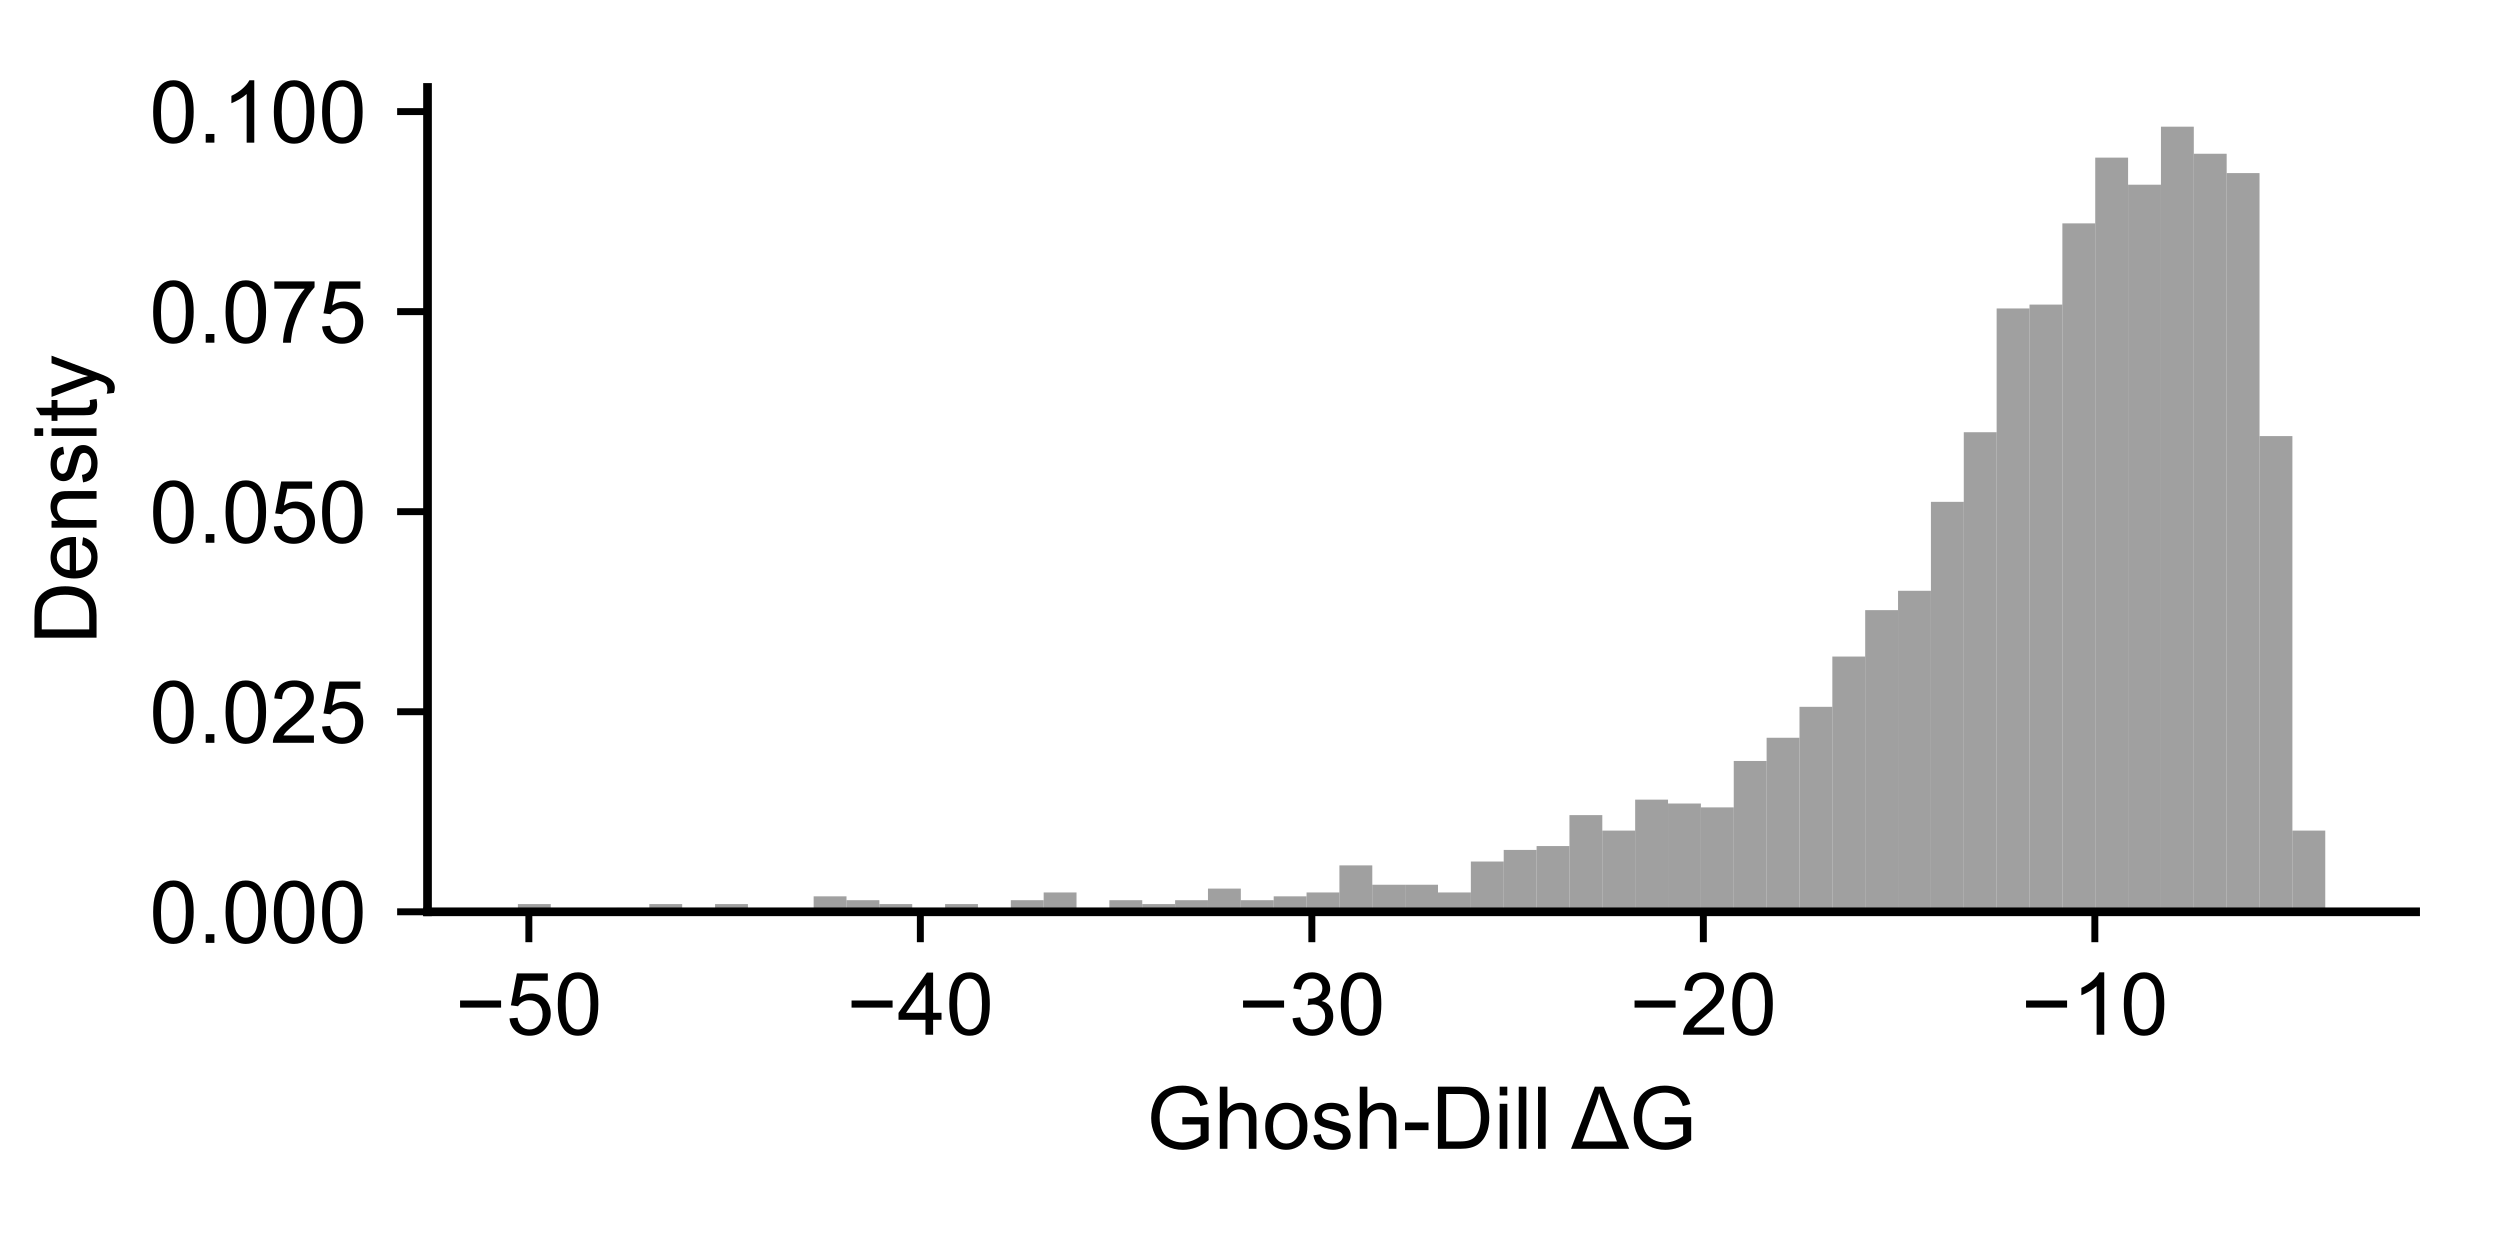
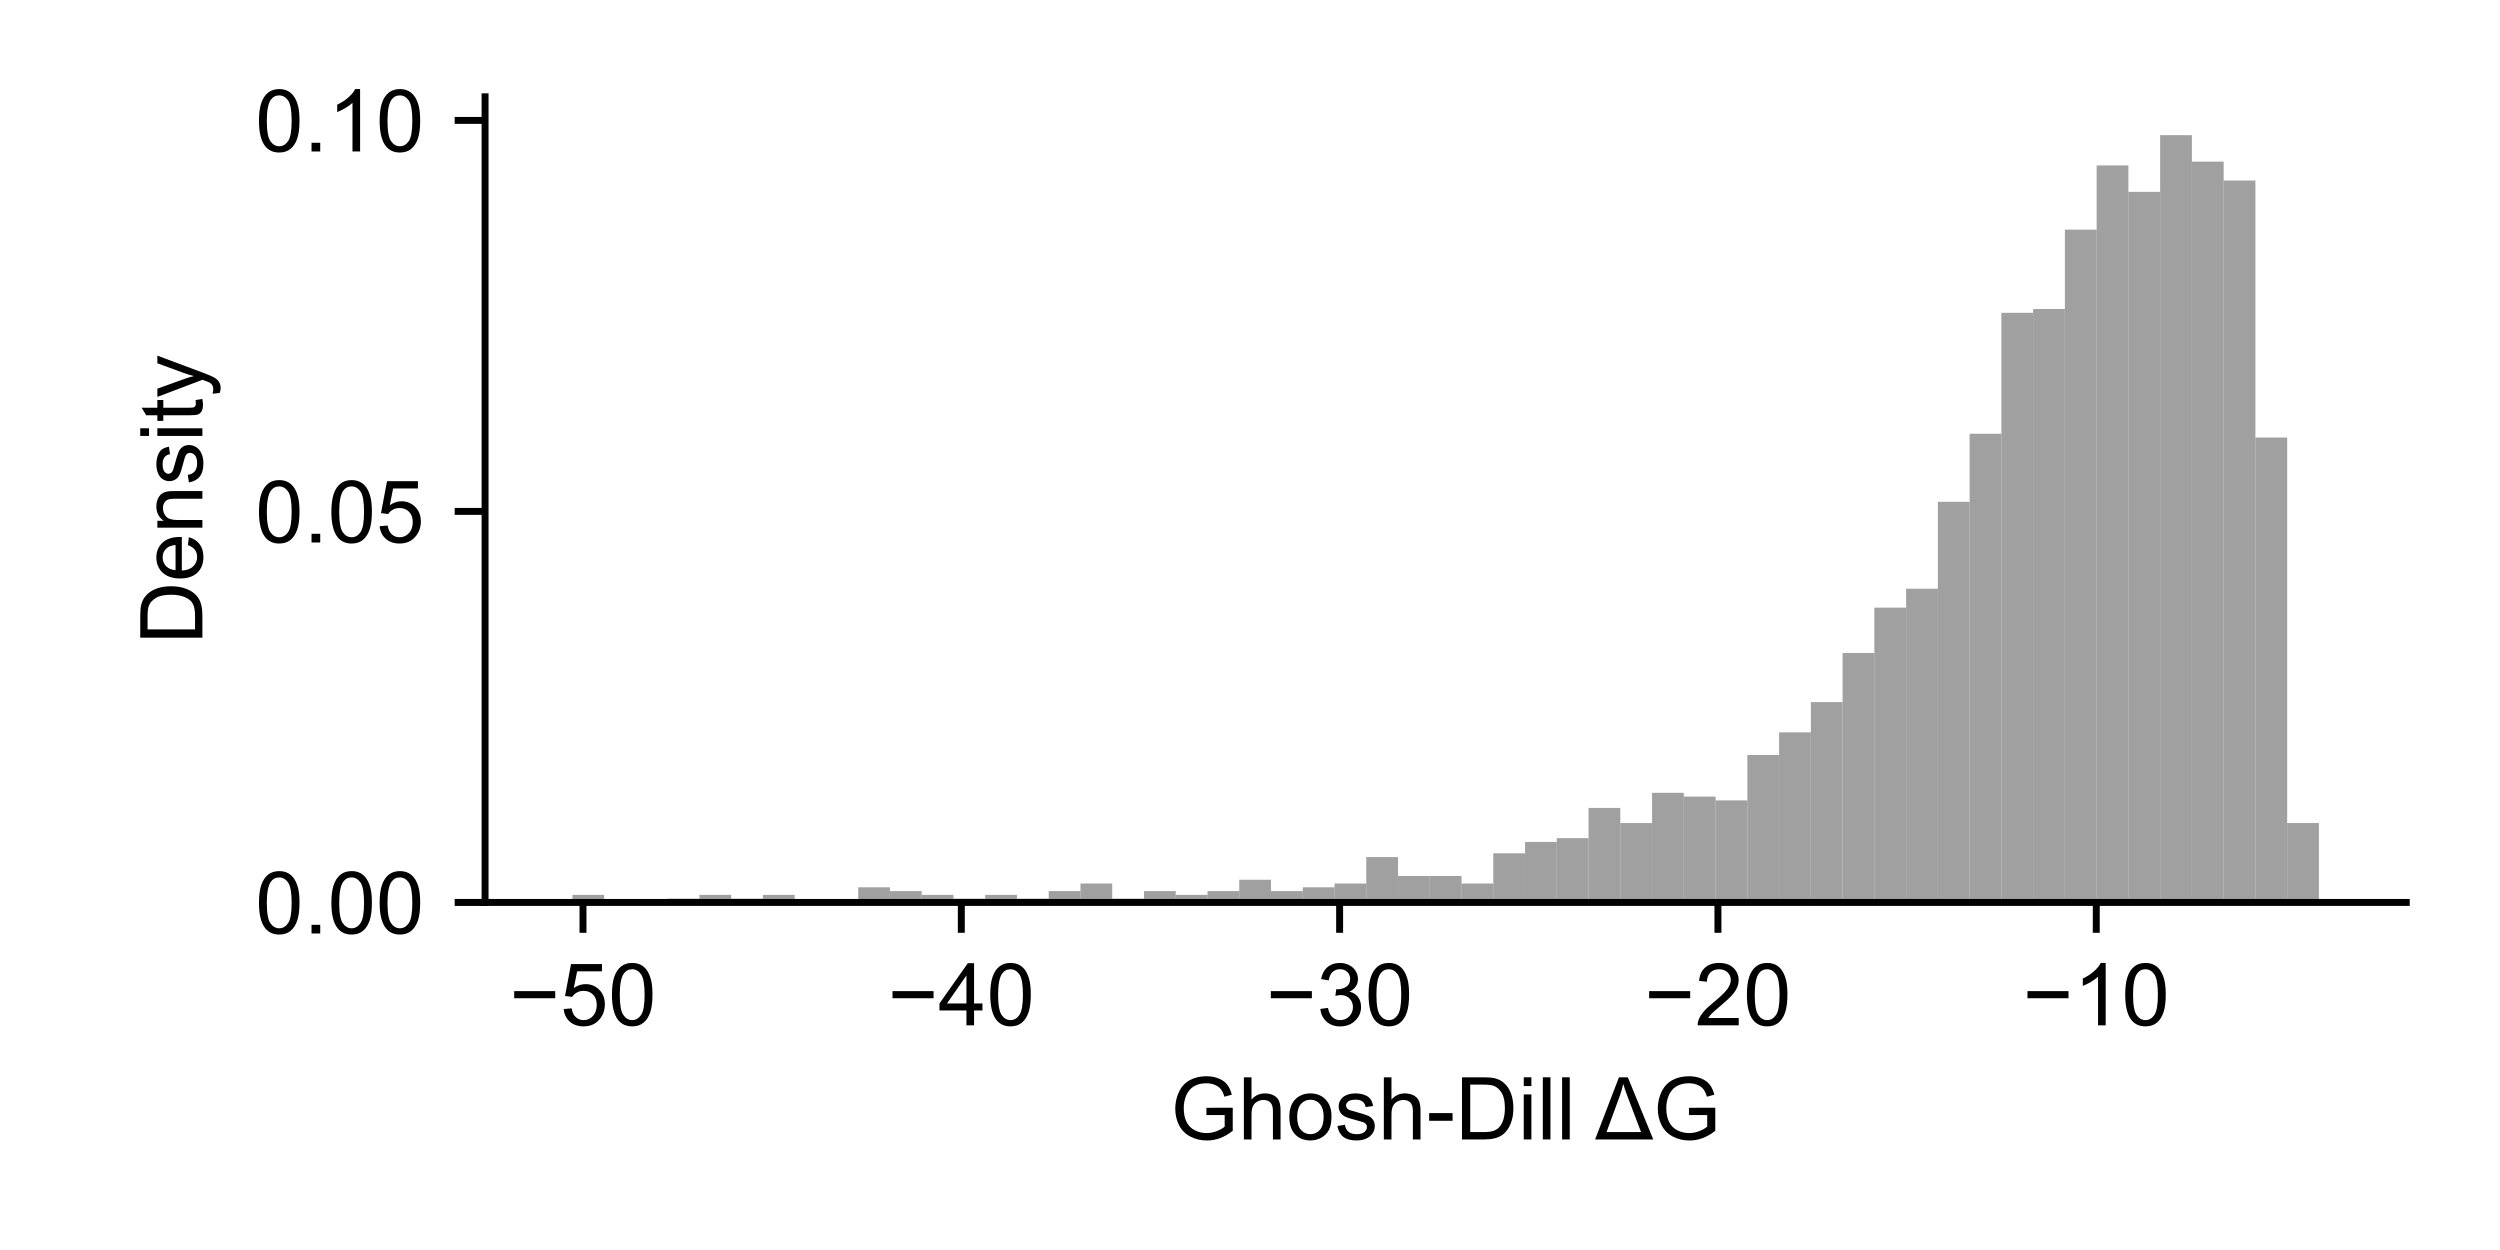
<svg xmlns="http://www.w3.org/2000/svg" xmlns:xlink="http://www.w3.org/1999/xlink" width="288pt" height="144pt" viewBox="0 0 288 144" version="1.1">
  <defs>
    <style type="text/css">*{stroke-linejoin: round; stroke-linecap: butt}</style>
  </defs>
  <g id="figure_1">
    <g id="patch_1">
      <path d="M 0 144  L 288 144  L 288 0  L 0 0  z " style="fill: #ffffff" />
    </g>
    <g id="axes_1">
      <g id="patch_2">
-         <path d="M 49.25 105.04  L 278.28 105.04  L 278.28 10.072  L 49.25 10.072  z " style="fill: #ffffff" />
+         <path d="M 55.88 103.96  L 277.2 103.96  L 277.2 11.152  L 55.88 11.152  z " style="fill: #ffffff" />
      </g>
      <g id="patch_3">
-         <path d="M 59.66 105.04  L 63.446 105.04  L 63.446 104.149  L 59.66 104.149  z " clip-path="url(#p18a1cb6d3b)" style="fill: #888888; opacity: 0.8" />
+         <path d="M 65.94 103.96  L 69.598 103.96  L 69.598 103.089  L 65.94 103.089  z " clip-path="url(#p426ba1082b)" style="fill: #888888; opacity: 0.8" />
      </g>
      <g id="patch_4">
-         <path d="M 63.446 105.04  L 67.232 105.04  L 67.232 105.04  L 63.446 105.04  z " clip-path="url(#p18a1cb6d3b)" style="fill: #888888; opacity: 0.8" />
+         <path d="M 69.598 103.96  L 73.256 103.96  L 73.256 103.96  L 69.598 103.96  z " clip-path="url(#p426ba1082b)" style="fill: #888888; opacity: 0.8" />
      </g>
      <g id="patch_5">
-         <path d="M 67.232 105.04  L 71.017 105.04  L 71.017 105.04  L 67.232 105.04  z " clip-path="url(#p18a1cb6d3b)" style="fill: #888888; opacity: 0.8" />
+         <path d="M 73.256 103.96  L 76.915 103.96  L 76.915 103.96  L 73.256 103.96  z " clip-path="url(#p426ba1082b)" style="fill: #888888; opacity: 0.8" />
      </g>
      <g id="patch_6">
-         <path d="M 71.017 105.04  L 74.803 105.04  L 74.803 104.594  L 71.017 104.594  z " clip-path="url(#p18a1cb6d3b)" style="fill: #888888; opacity: 0.8" />
+         <path d="M 76.915 103.96  L 80.573 103.96  L 80.573 103.525  L 76.915 103.525  z " clip-path="url(#p426ba1082b)" style="fill: #888888; opacity: 0.8" />
      </g>
      <g id="patch_7">
-         <path d="M 74.803 105.04  L 78.589 105.04  L 78.589 104.149  L 74.803 104.149  z " clip-path="url(#p18a1cb6d3b)" style="fill: #888888; opacity: 0.8" />
+         <path d="M 80.573 103.96  L 84.231 103.96  L 84.231 103.089  L 80.573 103.089  z " clip-path="url(#p426ba1082b)" style="fill: #888888; opacity: 0.8" />
      </g>
      <g id="patch_8">
-         <path d="M 78.589 105.04  L 82.374 105.04  L 82.374 104.594  L 78.589 104.594  z " clip-path="url(#p18a1cb6d3b)" style="fill: #888888; opacity: 0.8" />
+         <path d="M 84.231 103.96  L 87.889 103.96  L 87.889 103.525  L 84.231 103.525  z " clip-path="url(#p426ba1082b)" style="fill: #888888; opacity: 0.8" />
      </g>
      <g id="patch_9">
-         <path d="M 82.374 105.04  L 86.16 105.04  L 86.16 104.149  L 82.374 104.149  z " clip-path="url(#p18a1cb6d3b)" style="fill: #888888; opacity: 0.8" />
+         <path d="M 87.889 103.96  L 91.547 103.96  L 91.547 103.089  L 87.889 103.089  z " clip-path="url(#p426ba1082b)" style="fill: #888888; opacity: 0.8" />
      </g>
      <g id="patch_10">
-         <path d="M 86.16 105.04  L 89.945 105.04  L 89.945 105.04  L 86.16 105.04  z " clip-path="url(#p18a1cb6d3b)" style="fill: #888888; opacity: 0.8" />
+         <path d="M 91.547 103.96  L 95.205 103.96  L 95.205 103.96  L 91.547 103.96  z " clip-path="url(#p426ba1082b)" style="fill: #888888; opacity: 0.8" />
      </g>
      <g id="patch_11">
-         <path d="M 89.945 105.04  L 93.731 105.04  L 93.731 105.04  L 89.945 105.04  z " clip-path="url(#p18a1cb6d3b)" style="fill: #888888; opacity: 0.8" />
+         <path d="M 95.205 103.96  L 98.864 103.96  L 98.864 103.96  L 95.205 103.96  z " clip-path="url(#p426ba1082b)" style="fill: #888888; opacity: 0.8" />
      </g>
      <g id="patch_12">
-         <path d="M 93.731 105.04  L 97.517 105.04  L 97.517 103.258  L 93.731 103.258  z " clip-path="url(#p18a1cb6d3b)" style="fill: #888888; opacity: 0.8" />
+         <path d="M 98.864 103.96  L 102.522 103.96  L 102.522 102.218  L 98.864 102.218  z " clip-path="url(#p426ba1082b)" style="fill: #888888; opacity: 0.8" />
      </g>
      <g id="patch_13">
-         <path d="M 97.517 105.04  L 101.302 105.04  L 101.302 103.703  L 97.517 103.703  z " clip-path="url(#p18a1cb6d3b)" style="fill: #888888; opacity: 0.8" />
+         <path d="M 102.522 103.96  L 106.18 103.96  L 106.18 102.654  L 102.522 102.654  z " clip-path="url(#p426ba1082b)" style="fill: #888888; opacity: 0.8" />
      </g>
      <g id="patch_14">
-         <path d="M 101.302 105.04  L 105.088 105.04  L 105.088 104.149  L 101.302 104.149  z " clip-path="url(#p18a1cb6d3b)" style="fill: #888888; opacity: 0.8" />
+         <path d="M 106.18 103.96  L 109.838 103.96  L 109.838 103.089  L 106.18 103.089  z " clip-path="url(#p426ba1082b)" style="fill: #888888; opacity: 0.8" />
      </g>
      <g id="patch_15">
-         <path d="M 105.088 105.04  L 108.874 105.04  L 108.874 104.594  L 105.088 104.594  z " clip-path="url(#p18a1cb6d3b)" style="fill: #888888; opacity: 0.8" />
+         <path d="M 109.838 103.96  L 113.496 103.96  L 113.496 103.525  L 109.838 103.525  z " clip-path="url(#p426ba1082b)" style="fill: #888888; opacity: 0.8" />
      </g>
      <g id="patch_16">
-         <path d="M 108.874 105.04  L 112.659 105.04  L 112.659 104.149  L 108.874 104.149  z " clip-path="url(#p18a1cb6d3b)" style="fill: #888888; opacity: 0.8" />
+         <path d="M 113.496 103.96  L 117.155 103.96  L 117.155 103.089  L 113.496 103.089  z " clip-path="url(#p426ba1082b)" style="fill: #888888; opacity: 0.8" />
      </g>
      <g id="patch_17">
-         <path d="M 112.659 105.04  L 116.445 105.04  L 116.445 104.594  L 112.659 104.594  z " clip-path="url(#p18a1cb6d3b)" style="fill: #888888; opacity: 0.8" />
+         <path d="M 117.155 103.96  L 120.813 103.96  L 120.813 103.525  L 117.155 103.525  z " clip-path="url(#p426ba1082b)" style="fill: #888888; opacity: 0.8" />
      </g>
      <g id="patch_18">
-         <path d="M 116.445 105.04  L 120.23 105.04  L 120.23 103.703  L 116.445 103.703  z " clip-path="url(#p18a1cb6d3b)" style="fill: #888888; opacity: 0.8" />
+         <path d="M 120.813 103.96  L 124.471 103.96  L 124.471 102.654  L 120.813 102.654  z " clip-path="url(#p426ba1082b)" style="fill: #888888; opacity: 0.8" />
      </g>
      <g id="patch_19">
-         <path d="M 120.23 105.04  L 124.016 105.04  L 124.016 102.812  L 120.23 102.812  z " clip-path="url(#p18a1cb6d3b)" style="fill: #888888; opacity: 0.8" />
+         <path d="M 124.471 103.96  L 128.129 103.96  L 128.129 101.783  L 124.471 101.783  z " clip-path="url(#p426ba1082b)" style="fill: #888888; opacity: 0.8" />
      </g>
      <g id="patch_20">
-         <path d="M 124.016 105.04  L 127.802 105.04  L 127.802 104.594  L 124.016 104.594  z " clip-path="url(#p18a1cb6d3b)" style="fill: #888888; opacity: 0.8" />
+         <path d="M 128.129 103.96  L 131.787 103.96  L 131.787 103.525  L 128.129 103.525  z " clip-path="url(#p426ba1082b)" style="fill: #888888; opacity: 0.8" />
      </g>
      <g id="patch_21">
-         <path d="M 127.802 105.04  L 131.587 105.04  L 131.587 103.703  L 127.802 103.703  z " clip-path="url(#p18a1cb6d3b)" style="fill: #888888; opacity: 0.8" />
+         <path d="M 131.787 103.96  L 135.445 103.96  L 135.445 102.654  L 131.787 102.654  z " clip-path="url(#p426ba1082b)" style="fill: #888888; opacity: 0.8" />
      </g>
      <g id="patch_22">
-         <path d="M 131.587 105.04  L 135.373 105.04  L 135.373 104.149  L 131.587 104.149  z " clip-path="url(#p18a1cb6d3b)" style="fill: #888888; opacity: 0.8" />
+         <path d="M 135.445 103.96  L 139.104 103.96  L 139.104 103.089  L 135.445 103.089  z " clip-path="url(#p426ba1082b)" style="fill: #888888; opacity: 0.8" />
      </g>
      <g id="patch_23">
-         <path d="M 135.373 105.04  L 139.158 105.04  L 139.158 103.703  L 135.373 103.703  z " clip-path="url(#p18a1cb6d3b)" style="fill: #888888; opacity: 0.8" />
+         <path d="M 139.104 103.96  L 142.762 103.96  L 142.762 102.654  L 139.104 102.654  z " clip-path="url(#p426ba1082b)" style="fill: #888888; opacity: 0.8" />
      </g>
      <g id="patch_24">
-         <path d="M 139.158 105.04  L 142.944 105.04  L 142.944 102.367  L 139.158 102.367  z " clip-path="url(#p18a1cb6d3b)" style="fill: #888888; opacity: 0.8" />
+         <path d="M 142.762 103.96  L 146.42 103.96  L 146.42 101.348  L 142.762 101.348  z " clip-path="url(#p426ba1082b)" style="fill: #888888; opacity: 0.8" />
      </g>
      <g id="patch_25">
-         <path d="M 142.944 105.04  L 146.73 105.04  L 146.73 103.703  L 142.944 103.703  z " clip-path="url(#p18a1cb6d3b)" style="fill: #888888; opacity: 0.8" />
+         <path d="M 146.42 103.96  L 150.078 103.96  L 150.078 102.654  L 146.42 102.654  z " clip-path="url(#p426ba1082b)" style="fill: #888888; opacity: 0.8" />
      </g>
      <g id="patch_26">
-         <path d="M 146.73 105.04  L 150.515 105.04  L 150.515 103.258  L 146.73 103.258  z " clip-path="url(#p18a1cb6d3b)" style="fill: #888888; opacity: 0.8" />
+         <path d="M 150.078 103.96  L 153.736 103.96  L 153.736 102.218  L 150.078 102.218  z " clip-path="url(#p426ba1082b)" style="fill: #888888; opacity: 0.8" />
      </g>
      <g id="patch_27">
-         <path d="M 150.515 105.04  L 154.301 105.04  L 154.301 102.812  L 150.515 102.812  z " clip-path="url(#p18a1cb6d3b)" style="fill: #888888; opacity: 0.8" />
+         <path d="M 153.736 103.96  L 157.395 103.96  L 157.395 101.783  L 153.736 101.783  z " clip-path="url(#p426ba1082b)" style="fill: #888888; opacity: 0.8" />
      </g>
      <g id="patch_28">
-         <path d="M 154.301 105.04  L 158.087 105.04  L 158.087 99.693  L 154.301 99.693  z " clip-path="url(#p18a1cb6d3b)" style="fill: #888888; opacity: 0.8" />
+         <path d="M 157.395 103.96  L 161.053 103.96  L 161.053 98.735  L 157.395 98.735  z " clip-path="url(#p426ba1082b)" style="fill: #888888; opacity: 0.8" />
      </g>
      <g id="patch_29">
-         <path d="M 158.087 105.04  L 161.872 105.04  L 161.872 101.921  L 158.087 101.921  z " clip-path="url(#p18a1cb6d3b)" style="fill: #888888; opacity: 0.8" />
+         <path d="M 161.053 103.96  L 164.711 103.96  L 164.711 100.912  L 161.053 100.912  z " clip-path="url(#p426ba1082b)" style="fill: #888888; opacity: 0.8" />
      </g>
      <g id="patch_30">
-         <path d="M 161.872 105.04  L 165.658 105.04  L 165.658 101.921  L 161.872 101.921  z " clip-path="url(#p18a1cb6d3b)" style="fill: #888888; opacity: 0.8" />
+         <path d="M 164.711 103.96  L 168.369 103.96  L 168.369 100.912  L 164.711 100.912  z " clip-path="url(#p426ba1082b)" style="fill: #888888; opacity: 0.8" />
      </g>
      <g id="patch_31">
-         <path d="M 165.658 105.04  L 169.443 105.04  L 169.443 102.812  L 165.658 102.812  z " clip-path="url(#p18a1cb6d3b)" style="fill: #888888; opacity: 0.8" />
+         <path d="M 168.369 103.96  L 172.027 103.96  L 172.027 101.783  L 168.369 101.783  z " clip-path="url(#p426ba1082b)" style="fill: #888888; opacity: 0.8" />
      </g>
      <g id="patch_32">
-         <path d="M 169.443 105.04  L 173.229 105.04  L 173.229 99.248  L 169.443 99.248  z " clip-path="url(#p18a1cb6d3b)" style="fill: #888888; opacity: 0.8" />
+         <path d="M 172.027 103.96  L 175.685 103.96  L 175.685 98.3  L 172.027 98.3  z " clip-path="url(#p426ba1082b)" style="fill: #888888; opacity: 0.8" />
      </g>
      <g id="patch_33">
-         <path d="M 173.229 105.04  L 177.015 105.04  L 177.015 97.911  L 173.229 97.911  z " clip-path="url(#p18a1cb6d3b)" style="fill: #888888; opacity: 0.8" />
+         <path d="M 175.685 103.96  L 179.344 103.96  L 179.344 96.993  L 175.685 96.993  z " clip-path="url(#p426ba1082b)" style="fill: #888888; opacity: 0.8" />
      </g>
      <g id="patch_34">
-         <path d="M 177.015 105.04  L 180.8 105.04  L 180.8 97.466  L 177.015 97.466  z " clip-path="url(#p18a1cb6d3b)" style="fill: #888888; opacity: 0.8" />
+         <path d="M 179.344 103.96  L 183.002 103.96  L 183.002 96.558  L 179.344 96.558  z " clip-path="url(#p426ba1082b)" style="fill: #888888; opacity: 0.8" />
      </g>
      <g id="patch_35">
-         <path d="M 180.8 105.04  L 184.586 105.04  L 184.586 93.901  L 180.8 93.901  z " clip-path="url(#p18a1cb6d3b)" style="fill: #888888; opacity: 0.8" />
+         <path d="M 183.002 103.96  L 186.66 103.96  L 186.66 93.075  L 183.002 93.075  z " clip-path="url(#p426ba1082b)" style="fill: #888888; opacity: 0.8" />
      </g>
      <g id="patch_36">
-         <path d="M 184.586 105.04  L 188.372 105.04  L 188.372 95.684  L 184.586 95.684  z " clip-path="url(#p18a1cb6d3b)" style="fill: #888888; opacity: 0.8" />
+         <path d="M 186.66 103.96  L 190.318 103.96  L 190.318 94.816  L 186.66 94.816  z " clip-path="url(#p426ba1082b)" style="fill: #888888; opacity: 0.8" />
      </g>
      <g id="patch_37">
-         <path d="M 188.372 105.04  L 192.157 105.04  L 192.157 92.119  L 188.372 92.119  z " clip-path="url(#p18a1cb6d3b)" style="fill: #888888; opacity: 0.8" />
+         <path d="M 190.318 103.96  L 193.976 103.96  L 193.976 91.333  L 190.318 91.333  z " clip-path="url(#p426ba1082b)" style="fill: #888888; opacity: 0.8" />
      </g>
      <g id="patch_38">
-         <path d="M 192.157 105.04  L 195.943 105.04  L 195.943 92.565  L 192.157 92.565  z " clip-path="url(#p18a1cb6d3b)" style="fill: #888888; opacity: 0.8" />
+         <path d="M 193.976 103.96  L 197.635 103.96  L 197.635 91.768  L 193.976 91.768  z " clip-path="url(#p426ba1082b)" style="fill: #888888; opacity: 0.8" />
      </g>
      <g id="patch_39">
-         <path d="M 195.943 105.04  L 199.728 105.04  L 199.728 93.01  L 195.943 93.01  z " clip-path="url(#p18a1cb6d3b)" style="fill: #888888; opacity: 0.8" />
+         <path d="M 197.635 103.96  L 201.293 103.96  L 201.293 92.204  L 197.635 92.204  z " clip-path="url(#p426ba1082b)" style="fill: #888888; opacity: 0.8" />
      </g>
      <g id="patch_40">
-         <path d="M 199.728 105.04  L 203.514 105.04  L 203.514 87.664  L 199.728 87.664  z " clip-path="url(#p18a1cb6d3b)" style="fill: #888888; opacity: 0.8" />
+         <path d="M 201.293 103.96  L 204.951 103.96  L 204.951 86.979  L 201.293 86.979  z " clip-path="url(#p426ba1082b)" style="fill: #888888; opacity: 0.8" />
      </g>
      <g id="patch_41">
-         <path d="M 203.514 105.04  L 207.3 105.04  L 207.3 84.99  L 203.514 84.99  z " clip-path="url(#p18a1cb6d3b)" style="fill: #888888; opacity: 0.8" />
+         <path d="M 204.951 103.96  L 208.609 103.96  L 208.609 84.366  L 204.951 84.366  z " clip-path="url(#p426ba1082b)" style="fill: #888888; opacity: 0.8" />
      </g>
      <g id="patch_42">
-         <path d="M 207.3 105.04  L 211.085 105.04  L 211.085 81.426  L 207.3 81.426  z " clip-path="url(#p18a1cb6d3b)" style="fill: #888888; opacity: 0.8" />
+         <path d="M 208.609 103.96  L 212.267 103.96  L 212.267 80.883  L 208.609 80.883  z " clip-path="url(#p426ba1082b)" style="fill: #888888; opacity: 0.8" />
      </g>
      <g id="patch_43">
-         <path d="M 211.085 105.04  L 214.871 105.04  L 214.871 75.634  L 211.085 75.634  z " clip-path="url(#p18a1cb6d3b)" style="fill: #888888; opacity: 0.8" />
+         <path d="M 212.267 103.96  L 215.925 103.96  L 215.925 75.223  L 212.267 75.223  z " clip-path="url(#p426ba1082b)" style="fill: #888888; opacity: 0.8" />
      </g>
      <g id="patch_44">
-         <path d="M 214.871 105.04  L 218.656 105.04  L 218.656 70.287  L 214.871 70.287  z " clip-path="url(#p18a1cb6d3b)" style="fill: #888888; opacity: 0.8" />
+         <path d="M 215.925 103.96  L 219.584 103.96  L 219.584 69.998  L 215.925 69.998  z " clip-path="url(#p426ba1082b)" style="fill: #888888; opacity: 0.8" />
      </g>
      <g id="patch_45">
-         <path d="M 218.656 105.04  L 222.442 105.04  L 222.442 68.06  L 218.656 68.06  z " clip-path="url(#p18a1cb6d3b)" style="fill: #888888; opacity: 0.8" />
+         <path d="M 219.584 103.96  L 223.242 103.96  L 223.242 67.821  L 219.584 67.821  z " clip-path="url(#p426ba1082b)" style="fill: #888888; opacity: 0.8" />
      </g>
      <g id="patch_46">
-         <path d="M 222.442 105.04  L 226.228 105.04  L 226.228 57.812  L 222.442 57.812  z " clip-path="url(#p18a1cb6d3b)" style="fill: #888888; opacity: 0.8" />
+         <path d="M 223.242 103.96  L 226.9 103.96  L 226.9 57.806  L 223.242 57.806  z " clip-path="url(#p426ba1082b)" style="fill: #888888; opacity: 0.8" />
      </g>
      <g id="patch_47">
-         <path d="M 226.228 105.04  L 230.013 105.04  L 230.013 49.792  L 226.228 49.792  z " clip-path="url(#p18a1cb6d3b)" style="fill: #888888; opacity: 0.8" />
+         <path d="M 226.9 103.96  L 230.558 103.96  L 230.558 49.969  L 226.9 49.969  z " clip-path="url(#p426ba1082b)" style="fill: #888888; opacity: 0.8" />
      </g>
      <g id="patch_48">
-         <path d="M 230.013 105.04  L 233.799 105.04  L 233.799 35.535  L 230.013 35.535  z " clip-path="url(#p18a1cb6d3b)" style="fill: #888888; opacity: 0.8" />
+         <path d="M 230.558 103.96  L 234.216 103.96  L 234.216 36.036  L 230.558 36.036  z " clip-path="url(#p426ba1082b)" style="fill: #888888; opacity: 0.8" />
      </g>
      <g id="patch_49">
-         <path d="M 233.799 105.04  L 237.585 105.04  L 237.585 35.089  L 233.799 35.089  z " clip-path="url(#p18a1cb6d3b)" style="fill: #888888; opacity: 0.8" />
+         <path d="M 234.216 103.96  L 237.875 103.96  L 237.875 35.6  L 234.216 35.6  z " clip-path="url(#p426ba1082b)" style="fill: #888888; opacity: 0.8" />
      </g>
      <g id="patch_50">
-         <path d="M 237.585 105.04  L 241.37 105.04  L 241.37 25.733  L 237.585 25.733  z " clip-path="url(#p18a1cb6d3b)" style="fill: #888888; opacity: 0.8" />
+         <path d="M 237.875 103.96  L 241.533 103.96  L 241.533 26.457  L 237.875 26.457  z " clip-path="url(#p426ba1082b)" style="fill: #888888; opacity: 0.8" />
      </g>
      <g id="patch_51">
-         <path d="M 241.37 105.04  L 245.156 105.04  L 245.156 18.158  L 241.37 18.158  z " clip-path="url(#p18a1cb6d3b)" style="fill: #888888; opacity: 0.8" />
+         <path d="M 241.533 103.96  L 245.191 103.96  L 245.191 19.055  L 241.533 19.055  z " clip-path="url(#p426ba1082b)" style="fill: #888888; opacity: 0.8" />
      </g>
      <g id="patch_52">
-         <path d="M 245.156 105.04  L 248.941 105.04  L 248.941 21.277  L 245.156 21.277  z " clip-path="url(#p18a1cb6d3b)" style="fill: #888888; opacity: 0.8" />
+         <path d="M 245.191 103.96  L 248.849 103.96  L 248.849 22.102  L 245.191 22.102  z " clip-path="url(#p426ba1082b)" style="fill: #888888; opacity: 0.8" />
      </g>
      <g id="patch_53">
-         <path d="M 248.941 105.04  L 252.727 105.04  L 252.727 14.594  L 248.941 14.594  z " clip-path="url(#p18a1cb6d3b)" style="fill: #888888; opacity: 0.8" />
+         <path d="M 248.849 103.96  L 252.507 103.96  L 252.507 15.571  L 248.849 15.571  z " clip-path="url(#p426ba1082b)" style="fill: #888888; opacity: 0.8" />
      </g>
      <g id="patch_54">
-         <path d="M 252.727 105.04  L 256.513 105.04  L 256.513 17.713  L 252.727 17.713  z " clip-path="url(#p18a1cb6d3b)" style="fill: #888888; opacity: 0.8" />
+         <path d="M 252.507 103.96  L 256.165 103.96  L 256.165 18.619  L 252.507 18.619  z " clip-path="url(#p426ba1082b)" style="fill: #888888; opacity: 0.8" />
      </g>
      <g id="patch_55">
-         <path d="M 256.513 105.04  L 260.298 105.04  L 260.298 19.941  L 256.513 19.941  z " clip-path="url(#p18a1cb6d3b)" style="fill: #888888; opacity: 0.8" />
+         <path d="M 256.165 103.96  L 259.824 103.96  L 259.824 20.796  L 256.165 20.796  z " clip-path="url(#p426ba1082b)" style="fill: #888888; opacity: 0.8" />
      </g>
      <g id="patch_56">
-         <path d="M 260.298 105.04  L 264.084 105.04  L 264.084 50.238  L 260.298 50.238  z " clip-path="url(#p18a1cb6d3b)" style="fill: #888888; opacity: 0.8" />
+         <path d="M 259.824 103.96  L 263.482 103.96  L 263.482 50.404  L 259.824 50.404  z " clip-path="url(#p426ba1082b)" style="fill: #888888; opacity: 0.8" />
      </g>
      <g id="patch_57">
-         <path d="M 264.084 105.04  L 267.87 105.04  L 267.87 95.684  L 264.084 95.684  z " clip-path="url(#p18a1cb6d3b)" style="fill: #888888; opacity: 0.8" />
+         <path d="M 263.482 103.96  L 267.14 103.96  L 267.14 94.816  L 263.482 94.816  z " clip-path="url(#p426ba1082b)" style="fill: #888888; opacity: 0.8" />
      </g>
      <g id="matplotlib.axis_1">
        <g id="xtick_1">
          <g id="line2d_1">
            <defs>
-               <path id="m7eedd026a6" d="M 0 0  L 0 3.5  " style="stroke: #000000; stroke-width: 0.8" />
+               <path id="m755654feb6" d="M 0 0  L 0 3.5  " style="stroke: #000000; stroke-width: 0.8" />
            </defs>
            <g>
-               <use xlink:href="#m7eedd026a6" x="60.924" y="105.04" style="stroke: #000000; stroke-width: 0.8" />
+               <use xlink:href="#m755654feb6" x="67.161" y="103.96" style="stroke: #000000; stroke-width: 0.8" />
            </g>
          </g>
          <g id="text_1">
-             <g transform="translate(52.4424 119.1978) scale(0.1 -0.1)">
+             <g transform="translate(58.67943 118.1178) scale(0.1 -0.1)">
              <defs>
                <path id="ArialMT-2212" d="M 3381 1997  L 356 1997  L 356 2522  L 3381 2522  L 3381 1997  z " transform="scale(0.015625)" />
                <path id="ArialMT-35" d="M 266 1200  L 856 1250  Q 922 819 1161 601  Q 1400 384 1738 384  Q 2144 384 2425 690  Q 2706 997 2706 1503  Q 2706 1984 2436 2262  Q 2166 2541 1728 2541  Q 1456 2541 1237 2417  Q 1019 2294 894 2097  L 366 2166  L 809 4519  L 3088 4519  L 3088 3981  L 1259 3981  L 1013 2750  Q 1425 3038 1878 3038  Q 2478 3038 2890 2622  Q 3303 2206 3303 1553  Q 3303 931 2941 478  Q 2500 -78 1738 -78  Q 1113 -78 717 272  Q 322 622 266 1200  z " transform="scale(0.015625)" />
                <path id="ArialMT-30" d="M 266 2259  Q 266 3072 433 3567  Q 600 4063 929 4331  Q 1259 4600 1759 4600  Q 2128 4600 2406 4451  Q 2684 4303 2865 4023  Q 3047 3744 3150 3342  Q 3253 2941 3253 2259  Q 3253 1453 3087 958  Q 2922 463 2592 192  Q 2263 -78 1759 -78  Q 1097 -78 719 397  Q 266 969 266 2259  z M 844 2259  Q 844 1131 1108 757  Q 1372 384 1759 384  Q 2147 384 2411 759  Q 2675 1134 2675 2259  Q 2675 3391 2411 3762  Q 2147 4134 1753 4134  Q 1366 4134 1134 3806  Q 844 3388 844 2259  z " transform="scale(0.015625)" />
              </defs>
              <use xlink:href="#ArialMT-2212" />
              <use xlink:href="#ArialMT-35" transform="translate(58.39844 0)" />
              <use xlink:href="#ArialMT-30" transform="translate(114.0137 0)" />
            </g>
          </g>
        </g>
        <g id="xtick_2">
          <g id="line2d_2">
            <g>
-               <use xlink:href="#m7eedd026a6" x="106.024" y="105.04" style="stroke: #000000; stroke-width: 0.8" />
+               <use xlink:href="#m755654feb6" x="110.743" y="103.96" style="stroke: #000000; stroke-width: 0.8" />
            </g>
          </g>
          <g id="text_2">
-             <g transform="translate(97.54289 119.1978) scale(0.1 -0.1)">
+             <g transform="translate(102.2617 118.1178) scale(0.1 -0.1)">
              <defs>
                <path id="ArialMT-34" d="M 2069 0  L 2069 1097  L 81 1097  L 81 1613  L 2172 4581  L 2631 4581  L 2631 1613  L 3250 1613  L 3250 1097  L 2631 1097  L 2631 0  L 2069 0  z M 2069 1613  L 2069 3678  L 634 1613  L 2069 1613  z " transform="scale(0.015625)" />
              </defs>
              <use xlink:href="#ArialMT-2212" />
              <use xlink:href="#ArialMT-34" transform="translate(58.39844 0)" />
              <use xlink:href="#ArialMT-30" transform="translate(114.0137 0)" />
            </g>
          </g>
        </g>
        <g id="xtick_3">
          <g id="line2d_3">
            <g>
-               <use xlink:href="#m7eedd026a6" x="151.125" y="105.04" style="stroke: #000000; stroke-width: 0.8" />
+               <use xlink:href="#m755654feb6" x="154.325" y="103.96" style="stroke: #000000; stroke-width: 0.8" />
            </g>
          </g>
          <g id="text_3">
-             <g transform="translate(142.6434 119.1978) scale(0.1 -0.1)">
+             <g transform="translate(145.8439 118.1178) scale(0.1 -0.1)">
              <defs>
                <path id="ArialMT-33" d="M 269 1209  L 831 1284  Q 928 806 1161 595  Q 1394 384 1728 384  Q 2125 384 2398 659  Q 2672 934 2672 1341  Q 2672 1728 2419 1979  Q 2166 2231 1775 2231  Q 1616 2231 1378 2169  L 1441 2663  Q 1497 2656 1531 2656  Q 1891 2656 2178 2843  Q 2466 3031 2466 3422  Q 2466 3731 2256 3934  Q 2047 4138 1716 4138  Q 1388 4138 1169 3931  Q 950 3725 888 3313  L 325 3413  Q 428 3978 793 4289  Q 1159 4600 1703 4600  Q 2078 4600 2393 4439  Q 2709 4278 2876 4000  Q 3044 3722 3044 3409  Q 3044 3113 2884 2869  Q 2725 2625 2413 2481  Q 2819 2388 3044 2092  Q 3269 1797 3269 1353  Q 3269 753 2831 336  Q 2394 -81 1725 -81  Q 1122 -81 723 278  Q 325 638 269 1209  z " transform="scale(0.015625)" />
              </defs>
              <use xlink:href="#ArialMT-2212" />
              <use xlink:href="#ArialMT-33" transform="translate(58.39844 0)" />
              <use xlink:href="#ArialMT-30" transform="translate(114.0137 0)" />
            </g>
          </g>
        </g>
        <g id="xtick_4">
          <g id="line2d_4">
            <g>
-               <use xlink:href="#m7eedd026a6" x="196.225" y="105.04" style="stroke: #000000; stroke-width: 0.8" />
+               <use xlink:href="#m755654feb6" x="197.907" y="103.96" style="stroke: #000000; stroke-width: 0.8" />
            </g>
          </g>
          <g id="text_4">
-             <g transform="translate(187.7439 119.1978) scale(0.1 -0.1)">
+             <g transform="translate(189.4261 118.1178) scale(0.1 -0.1)">
              <defs>
                <path id="ArialMT-32" d="M 3222 541  L 3222 0  L 194 0  Q 188 203 259 391  Q 375 700 629 1000  Q 884 1300 1366 1694  Q 2113 2306 2375 2664  Q 2638 3022 2638 3341  Q 2638 3675 2398 3904  Q 2159 4134 1775 4134  Q 1369 4134 1125 3890  Q 881 3647 878 3216  L 300 3275  Q 359 3922 746 4261  Q 1134 4600 1788 4600  Q 2447 4600 2831 4234  Q 3216 3869 3216 3328  Q 3216 3053 3103 2787  Q 2991 2522 2730 2228  Q 2469 1934 1863 1422  Q 1356 997 1212 845  Q 1069 694 975 541  L 3222 541  z " transform="scale(0.015625)" />
              </defs>
              <use xlink:href="#ArialMT-2212" />
              <use xlink:href="#ArialMT-32" transform="translate(58.39844 0)" />
              <use xlink:href="#ArialMT-30" transform="translate(114.0137 0)" />
            </g>
          </g>
        </g>
        <g id="xtick_5">
          <g id="line2d_5">
            <g>
-               <use xlink:href="#m7eedd026a6" x="241.326" y="105.04" style="stroke: #000000; stroke-width: 0.8" />
+               <use xlink:href="#m755654feb6" x="241.49" y="103.96" style="stroke: #000000; stroke-width: 0.8" />
            </g>
          </g>
          <g id="text_5">
-             <g transform="translate(232.8444 119.1978) scale(0.1 -0.1)">
+             <g transform="translate(233.0084 118.1178) scale(0.1 -0.1)">
              <defs>
                <path id="ArialMT-31" d="M 2384 0  L 1822 0  L 1822 3584  Q 1619 3391 1289 3197  Q 959 3003 697 2906  L 697 3450  Q 1169 3672 1522 3987  Q 1875 4303 2022 4600  L 2384 4600  L 2384 0  z " transform="scale(0.015625)" />
              </defs>
              <use xlink:href="#ArialMT-2212" />
              <use xlink:href="#ArialMT-31" transform="translate(58.39844 0)" />
              <use xlink:href="#ArialMT-30" transform="translate(114.0137 0)" />
            </g>
          </g>
        </g>
        <g id="text_6">
-           <g transform="translate(132.083 132.3431) scale(0.1 -0.1)">
+           <g transform="translate(134.858 131.2631) scale(0.1 -0.1)">
            <defs>
              <path id="ArialMT-47" d="M 2638 1797  L 2638 2334  L 4578 2338  L 4578 638  Q 4131 281 3656 101  Q 3181 -78 2681 -78  Q 2006 -78 1454 211  Q 903 500 622 1047  Q 341 1594 341 2269  Q 341 2938 620 3517  Q 900 4097 1425 4378  Q 1950 4659 2634 4659  Q 3131 4659 3532 4498  Q 3934 4338 4162 4050  Q 4391 3763 4509 3300  L 3963 3150  Q 3859 3500 3706 3700  Q 3553 3900 3268 4020  Q 2984 4141 2638 4141  Q 2222 4141 1919 4014  Q 1616 3888 1430 3681  Q 1244 3475 1141 3228  Q 966 2803 966 2306  Q 966 1694 1177 1281  Q 1388 869 1791 669  Q 2194 469 2647 469  Q 3041 469 3416 620  Q 3791 772 3984 944  L 3984 1797  L 2638 1797  z " transform="scale(0.015625)" />
              <path id="ArialMT-68" d="M 422 0  L 422 4581  L 984 4581  L 984 2938  Q 1378 3394 1978 3394  Q 2347 3394 2619 3248  Q 2891 3103 3008 2847  Q 3125 2591 3125 2103  L 3125 0  L 2563 0  L 2563 2103  Q 2563 2525 2380 2717  Q 2197 2909 1863 2909  Q 1613 2909 1392 2779  Q 1172 2650 1078 2428  Q 984 2206 984 1816  L 984 0  L 422 0  z " transform="scale(0.015625)" />
              <path id="ArialMT-6f" d="M 213 1659  Q 213 2581 725 3025  Q 1153 3394 1769 3394  Q 2453 3394 2887 2945  Q 3322 2497 3322 1706  Q 3322 1066 3130 698  Q 2938 331 2570 128  Q 2203 -75 1769 -75  Q 1072 -75 642 372  Q 213 819 213 1659  z M 791 1659  Q 791 1022 1069 705  Q 1347 388 1769 388  Q 2188 388 2466 706  Q 2744 1025 2744 1678  Q 2744 2294 2464 2611  Q 2184 2928 1769 2928  Q 1347 2928 1069 2612  Q 791 2297 791 1659  z " transform="scale(0.015625)" />
              <path id="ArialMT-73" d="M 197 991  L 753 1078  Q 800 744 1014 566  Q 1228 388 1613 388  Q 2000 388 2187 545  Q 2375 703 2375 916  Q 2375 1106 2209 1216  Q 2094 1291 1634 1406  Q 1016 1563 777 1677  Q 538 1791 414 1992  Q 291 2194 291 2438  Q 291 2659 392 2848  Q 494 3038 669 3163  Q 800 3259 1026 3326  Q 1253 3394 1513 3394  Q 1903 3394 2198 3281  Q 2494 3169 2634 2976  Q 2775 2784 2828 2463  L 2278 2388  Q 2241 2644 2061 2787  Q 1881 2931 1553 2931  Q 1166 2931 1000 2803  Q 834 2675 834 2503  Q 834 2394 903 2306  Q 972 2216 1119 2156  Q 1203 2125 1616 2013  Q 2213 1853 2448 1751  Q 2684 1650 2818 1456  Q 2953 1263 2953 975  Q 2953 694 2789 445  Q 2625 197 2315 61  Q 2006 -75 1616 -75  Q 969 -75 630 194  Q 291 463 197 991  z " transform="scale(0.015625)" />
              <path id="ArialMT-2d" d="M 203 1375  L 203 1941  L 1931 1941  L 1931 1375  L 203 1375  z " transform="scale(0.015625)" />
              <path id="ArialMT-44" d="M 494 0  L 494 4581  L 2072 4581  Q 2606 4581 2888 4516  Q 3281 4425 3559 4188  Q 3922 3881 4101 3404  Q 4281 2928 4281 2316  Q 4281 1794 4159 1391  Q 4038 988 3847 723  Q 3656 459 3429 307  Q 3203 156 2883 78  Q 2563 0 2147 0  L 494 0  z M 1100 541  L 2078 541  Q 2531 541 2789 625  Q 3047 709 3200 863  Q 3416 1078 3536 1442  Q 3656 1806 3656 2325  Q 3656 3044 3420 3430  Q 3184 3816 2847 3947  Q 2603 4041 2063 4041  L 1100 4041  L 1100 541  z " transform="scale(0.015625)" />
              <path id="ArialMT-69" d="M 425 3934  L 425 4581  L 988 4581  L 988 3934  L 425 3934  z M 425 0  L 425 3319  L 988 3319  L 988 0  L 425 0  z " transform="scale(0.015625)" />
              <path id="ArialMT-6c" d="M 409 0  L 409 4581  L 972 4581  L 972 0  L 409 0  z " transform="scale(0.015625)" />
              <path id="ArialMT-20" transform="scale(0.015625)" />
              <path id="ArialMT-394" d="M -6 0  L 1753 4581  L 2406 4581  L 4281 0  L -6 0  z M 834 541  L 3381 541  L 2391 3150  Q 2169 3738 2066 4100  Q 1981 3675 1819 3225  L 834 541  z " transform="scale(0.015625)" />
            </defs>
            <use xlink:href="#ArialMT-47" />
            <use xlink:href="#ArialMT-68" transform="translate(77.7832 0)" />
            <use xlink:href="#ArialMT-6f" transform="translate(133.3984 0)" />
            <use xlink:href="#ArialMT-73" transform="translate(189.0137 0)" />
            <use xlink:href="#ArialMT-68" transform="translate(239.0137 0)" />
            <use xlink:href="#ArialMT-2d" transform="translate(294.6289 0)" />
            <use xlink:href="#ArialMT-44" transform="translate(327.9297 0)" />
            <use xlink:href="#ArialMT-69" transform="translate(400.1465 0)" />
            <use xlink:href="#ArialMT-6c" transform="translate(422.3633 0)" />
            <use xlink:href="#ArialMT-6c" transform="translate(444.5801 0)" />
            <use xlink:href="#ArialMT-20" transform="translate(466.7969 0)" />
            <use xlink:href="#ArialMT-394" transform="translate(489.0801 0)" />
            <use xlink:href="#ArialMT-47" transform="translate(555.877 0)" />
          </g>
        </g>
      </g>
      <g id="matplotlib.axis_2">
        <g id="ytick_1">
          <g id="line2d_6">
            <defs>
-               <path id="m776109c02c" d="M 0 0  L -3.5 0  " style="stroke: #000000; stroke-width: 0.8" />
+               <path id="m64f489ac0e" d="M 0 0  L -3.5 0  " style="stroke: #000000; stroke-width: 0.8" />
            </defs>
            <g>
-               <use xlink:href="#m776109c02c" x="49.25" y="105.04" style="stroke: #000000; stroke-width: 0.8" />
+               <use xlink:href="#m64f489ac0e" x="55.88" y="103.96" style="stroke: #000000; stroke-width: 0.8" />
            </g>
          </g>
          <g id="text_7">
-             <g transform="translate(17.22812 108.6189) scale(0.1 -0.1)">
+             <g transform="translate(29.41906 107.5389) scale(0.1 -0.1)">
              <defs>
                <path id="ArialMT-2e" d="M 581 0  L 581 641  L 1222 641  L 1222 0  L 581 0  z " transform="scale(0.015625)" />
              </defs>
              <use xlink:href="#ArialMT-30" />
              <use xlink:href="#ArialMT-2e" transform="translate(55.61523 0)" />
              <use xlink:href="#ArialMT-30" transform="translate(83.39844 0)" />
              <use xlink:href="#ArialMT-30" transform="translate(139.0137 0)" />
-               <use xlink:href="#ArialMT-30" transform="translate(194.6289 0)" />
            </g>
          </g>
        </g>
        <g id="ytick_2">
          <g id="line2d_7">
            <g>
-               <use xlink:href="#m776109c02c" x="49.25" y="81.993" style="stroke: #000000; stroke-width: 0.8" />
+               <use xlink:href="#m64f489ac0e" x="55.88" y="58.915" style="stroke: #000000; stroke-width: 0.8" />
            </g>
          </g>
          <g id="text_8">
-             <g transform="translate(17.22812 85.57237) scale(0.1 -0.1)">
-               <use xlink:href="#ArialMT-30" />
-               <use xlink:href="#ArialMT-2e" transform="translate(55.61523 0)" />
-               <use xlink:href="#ArialMT-30" transform="translate(83.39844 0)" />
-               <use xlink:href="#ArialMT-32" transform="translate(139.0137 0)" />
-               <use xlink:href="#ArialMT-35" transform="translate(194.6289 0)" />
-             </g>
-           </g>
-         </g>
-         <g id="ytick_3">
-           <g id="line2d_8">
-             <g>
-               <use xlink:href="#m776109c02c" x="49.25" y="58.947" style="stroke: #000000; stroke-width: 0.8" />
-             </g>
-           </g>
-           <g id="text_9">
-             <g transform="translate(17.22812 62.52584) scale(0.1 -0.1)">
+             <g transform="translate(29.41906 62.4942) scale(0.1 -0.1)">
              <use xlink:href="#ArialMT-30" />
              <use xlink:href="#ArialMT-2e" transform="translate(55.61523 0)" />
              <use xlink:href="#ArialMT-30" transform="translate(83.39844 0)" />
              <use xlink:href="#ArialMT-35" transform="translate(139.0137 0)" />
-               <use xlink:href="#ArialMT-30" transform="translate(194.6289 0)" />
-             </g>
-           </g>
-         </g>
-         <g id="ytick_4">
-           <g id="line2d_9">
-             <g>
-               <use xlink:href="#m776109c02c" x="49.25" y="35.9" style="stroke: #000000; stroke-width: 0.8" />
-             </g>
-           </g>
-           <g id="text_10">
-             <g transform="translate(17.22812 39.47931) scale(0.1 -0.1)">
-               <defs>
-                 <path id="ArialMT-37" d="M 303 3981  L 303 4522  L 3269 4522  L 3269 4084  Q 2831 3619 2401 2847  Q 1972 2075 1738 1259  Q 1569 684 1522 0  L 944 0  Q 953 541 1156 1306  Q 1359 2072 1739 2783  Q 2119 3494 2547 3981  L 303 3981  z " transform="scale(0.015625)" />
-               </defs>
-               <use xlink:href="#ArialMT-30" />
-               <use xlink:href="#ArialMT-2e" transform="translate(55.61523 0)" />
-               <use xlink:href="#ArialMT-30" transform="translate(83.39844 0)" />
-               <use xlink:href="#ArialMT-37" transform="translate(139.0137 0)" />
-               <use xlink:href="#ArialMT-35" transform="translate(194.6289 0)" />
-             </g>
-           </g>
-         </g>
-         <g id="ytick_5">
-           <g id="line2d_10">
-             <g>
-               <use xlink:href="#m776109c02c" x="49.25" y="12.854" style="stroke: #000000; stroke-width: 0.8" />
-             </g>
-           </g>
-           <g id="text_11">
-             <g transform="translate(17.22812 16.43277) scale(0.1 -0.1)">
+             </g>
+           </g>
+         </g>
+         <g id="ytick_3">
+           <g id="line2d_8">
+             <g>
+               <use xlink:href="#m64f489ac0e" x="55.88" y="13.871" style="stroke: #000000; stroke-width: 0.8" />
+             </g>
+           </g>
+           <g id="text_9">
+             <g transform="translate(29.41906 17.4495) scale(0.1 -0.1)">
              <use xlink:href="#ArialMT-30" />
              <use xlink:href="#ArialMT-2e" transform="translate(55.61523 0)" />
              <use xlink:href="#ArialMT-31" transform="translate(83.39844 0)" />
              <use xlink:href="#ArialMT-30" transform="translate(139.0137 0)" />
-               <use xlink:href="#ArialMT-30" transform="translate(194.6289 0)" />
-             </g>
-           </g>
-         </g>
-         <g id="text_12">
-           <g transform="translate(11.12344 74.22777) rotate(-90) scale(0.1 -0.1)">
+             </g>
+           </g>
+         </g>
+         <g id="text_10">
+           <g transform="translate(23.31437 74.22777) rotate(-90) scale(0.1 -0.1)">
            <defs>
              <path id="ArialMT-65" d="M 2694 1069  L 3275 997  Q 3138 488 2766 206  Q 2394 -75 1816 -75  Q 1088 -75 661 373  Q 234 822 234 1631  Q 234 2469 665 2931  Q 1097 3394 1784 3394  Q 2450 3394 2872 2941  Q 3294 2488 3294 1666  Q 3294 1616 3291 1516  L 816 1516  Q 847 969 1125 678  Q 1403 388 1819 388  Q 2128 388 2347 550  Q 2566 713 2694 1069  z M 847 1978  L 2700 1978  Q 2663 2397 2488 2606  Q 2219 2931 1791 2931  Q 1403 2931 1139 2672  Q 875 2413 847 1978  z " transform="scale(0.015625)" />
              <path id="ArialMT-6e" d="M 422 0  L 422 3319  L 928 3319  L 928 2847  Q 1294 3394 1984 3394  Q 2284 3394 2536 3286  Q 2788 3178 2913 3003  Q 3038 2828 3088 2588  Q 3119 2431 3119 2041  L 3119 0  L 2556 0  L 2556 2019  Q 2556 2363 2490 2533  Q 2425 2703 2258 2804  Q 2091 2906 1866 2906  Q 1506 2906 1245 2678  Q 984 2450 984 1813  L 984 0  L 422 0  z " transform="scale(0.015625)" />
              <path id="ArialMT-74" d="M 1650 503  L 1731 6  Q 1494 -44 1306 -44  Q 1000 -44 831 53  Q 663 150 594 308  Q 525 466 525 972  L 525 2881  L 113 2881  L 113 3319  L 525 3319  L 525 4141  L 1084 4478  L 1084 3319  L 1650 3319  L 1650 2881  L 1084 2881  L 1084 941  Q 1084 700 1114 631  Q 1144 563 1211 522  Q 1278 481 1403 481  Q 1497 481 1650 503  z " transform="scale(0.015625)" />
              <path id="ArialMT-79" d="M 397 -1278  L 334 -750  Q 519 -800 656 -800  Q 844 -800 956 -737  Q 1069 -675 1141 -563  Q 1194 -478 1313 -144  Q 1328 -97 1363 -6  L 103 3319  L 709 3319  L 1400 1397  Q 1534 1031 1641 628  Q 1738 1016 1872 1384  L 2581 3319  L 3144 3319  L 1881 -56  Q 1678 -603 1566 -809  Q 1416 -1088 1222 -1217  Q 1028 -1347 759 -1347  Q 597 -1347 397 -1278  z " transform="scale(0.015625)" />
            </defs>
            <use xlink:href="#ArialMT-44" />
            <use xlink:href="#ArialMT-65" transform="translate(72.2168 0)" />
            <use xlink:href="#ArialMT-6e" transform="translate(127.832 0)" />
            <use xlink:href="#ArialMT-73" transform="translate(183.4473 0)" />
            <use xlink:href="#ArialMT-69" transform="translate(233.4473 0)" />
            <use xlink:href="#ArialMT-74" transform="translate(255.6641 0)" />
            <use xlink:href="#ArialMT-79" transform="translate(283.4473 0)" />
          </g>
        </g>
      </g>
      <g id="patch_58">
-         <path d="M 49.25 105.04  L 49.25 10.072  " style="fill: none; stroke: #000000; stroke-linejoin: miter; stroke-linecap: square" />
+         <path d="M 55.88 103.96  L 55.88 11.152  " style="fill: none; stroke: #000000; stroke-width: 0.8; stroke-linejoin: miter; stroke-linecap: square" />
      </g>
      <g id="patch_59">
-         <path d="M 49.25 105.04  L 278.28 105.04  " style="fill: none; stroke: #000000; stroke-linejoin: miter; stroke-linecap: square" />
+         <path d="M 55.88 103.96  L 277.2 103.96  " style="fill: none; stroke: #000000; stroke-width: 0.8; stroke-linejoin: miter; stroke-linecap: square" />
      </g>
    </g>
  </g>
  <defs>
-     <clipPath id="p18a1cb6d3b">
-       <rect x="49.25" y="10.072" width="229.03" height="94.968" />
+     <clipPath id="p426ba1082b">
+       <rect x="55.88" y="11.152" width="221.32" height="92.808" />
    </clipPath>
  </defs>
</svg>
